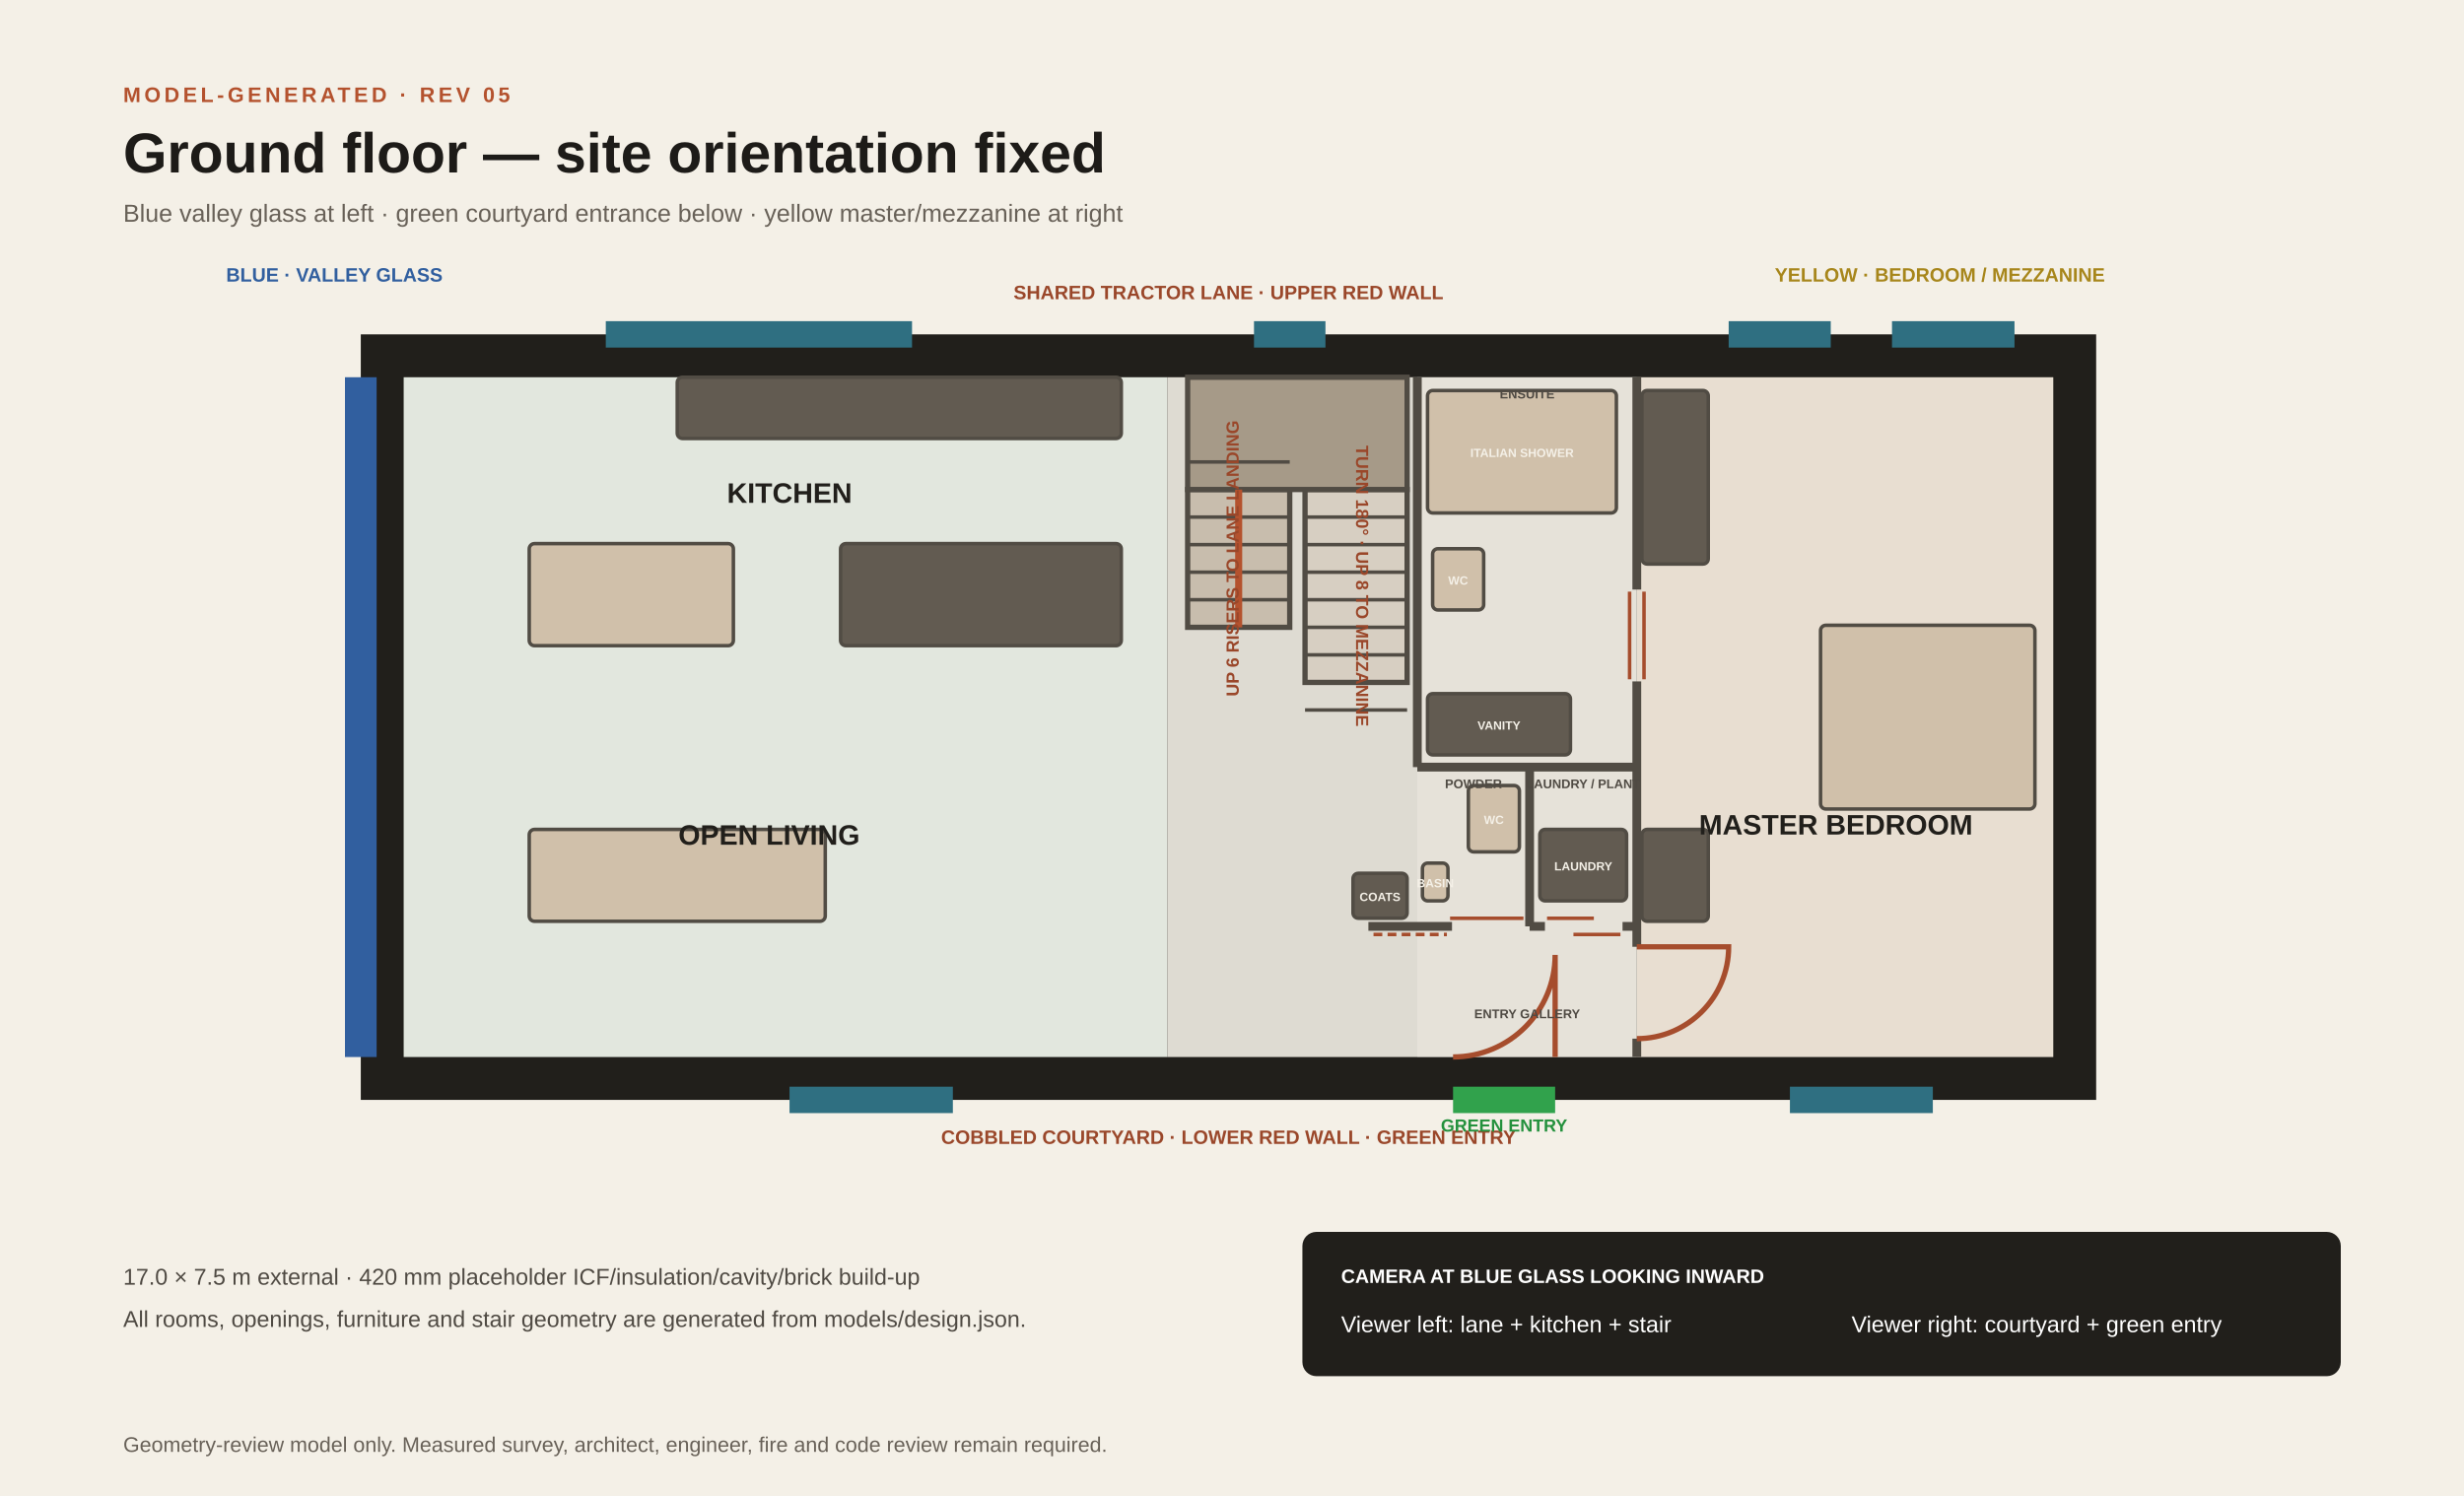
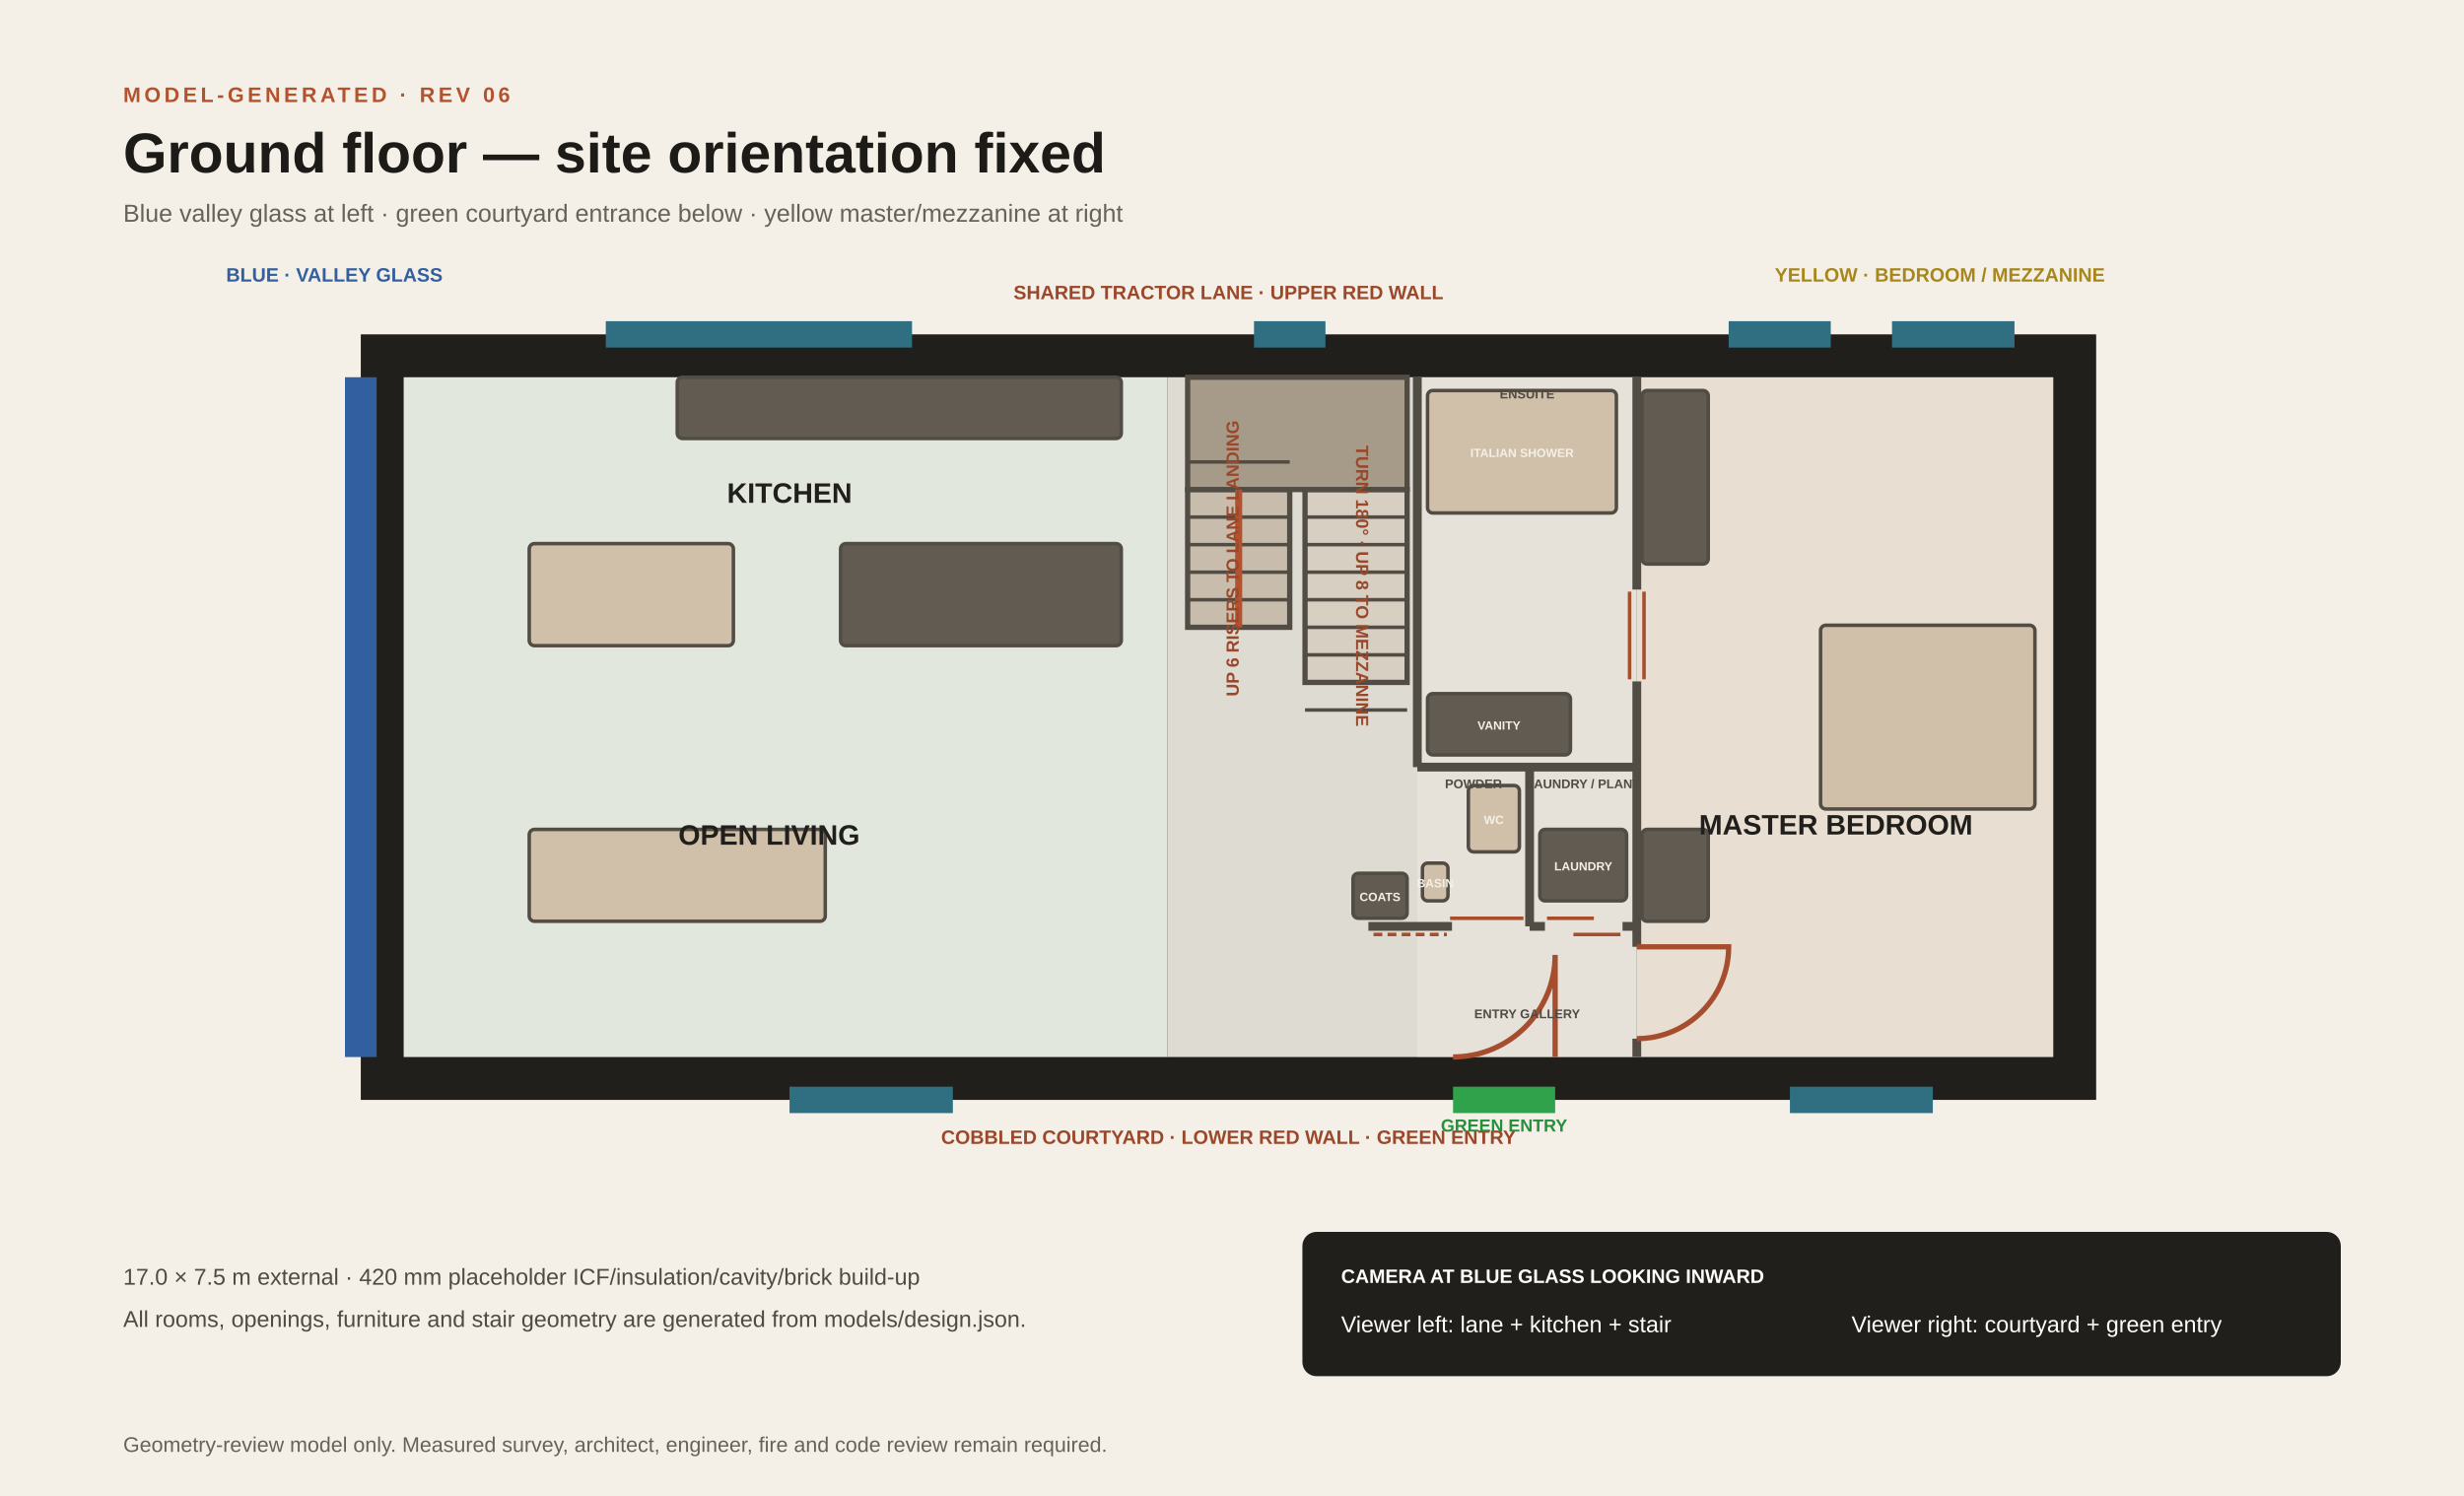
<svg xmlns="http://www.w3.org/2000/svg" width="1400" height="850" viewBox="0 0 1400 850" role="img" aria-label="Ground floor — site orientation fixed">
  <rect width="1400" height="850" fill="#f4f0e7" />
-   <text x="70" y="58" font-family="Arial,sans-serif" font-size="12" font-weight="700" letter-spacing="2" fill="#b4522e">MODEL-GENERATED · REV 05</text>
+   <text x="70" y="58" font-family="Arial,sans-serif" font-size="12" font-weight="700" letter-spacing="2" fill="#b4522e">MODEL-GENERATED · REV 06</text>
  <text x="70" y="98" font-family="Arial,sans-serif" font-size="32" font-weight="700" fill="#1d1b18">Ground floor — site orientation fixed</text>
  <text x="70" y="126" font-family="Arial,sans-serif" font-size="14" fill="#686158">Blue valley glass at left · green courtyard entrance below · yellow master/mezzanine at right</text>
  <text x="698.0" y="170" text-anchor="middle" font-family="Arial" font-size="11" font-weight="700" fill="#9a472a">SHARED TRACTOR LANE · UPPER RED WALL</text>
  <text x="698.0" y="650" text-anchor="middle" font-family="Arial" font-size="11" font-weight="700" fill="#9a472a">COBBLED COURTYARD · LOWER RED WALL · GREEN ENTRY</text>
  <text x="190.0" y="160" text-anchor="middle" font-family="Arial" font-size="11" font-weight="700" fill="#315f9f">BLUE · VALLEY GLASS</text>
  <text x="1196.0" y="160" text-anchor="end" font-family="Arial" font-size="11" font-weight="700" fill="#a7861b">YELLOW · BEDROOM / MEZZANINE</text>
  <rect x="205" y="190" width="986.0" height="435.0" fill="#211f1b" />
  <rect x="229.36" y="214.36" width="433.84" height="386.28" fill="#e2e7de" />
  <rect x="663.2" y="214.36" width="266.8" height="386.28" fill="#dedbd2" />
  <rect x="930.0" y="214.36" width="236.64" height="386.28" fill="#e8ded1" />
  <rect x="805.3" y="214.36" width="124.7" height="221.56" fill="#f7f3ea" fill-opacity=".34" />
  <rect x="869.1" y="435.92" width="60.9" height="90.48" fill="#f7f3ea" fill-opacity=".34" />
  <rect x="805.3" y="435.92" width="63.8" height="90.48" fill="#f7f3ea" fill-opacity=".34" />
  <rect x="805.3" y="526.4" width="124.7" height="74.24" fill="#f7f3ea" fill-opacity=".34" />
  <line x1="205" x2="205" y1="214.36" y2="600.64" stroke="#315f9f" stroke-width="18" />
  <line x1="344.2" x2="518.2" y1="190" y2="190" stroke="#2f6f81" stroke-width="15" />
  <line x1="712.5" x2="753.1" y1="190" y2="190" stroke="#2f6f81" stroke-width="15" />
  <line x1="982.2" x2="1040.2" y1="190" y2="190" stroke="#2f6f81" stroke-width="15" />
  <line x1="1075.0" x2="1144.6" y1="190" y2="190" stroke="#2f6f81" stroke-width="15" />
  <line x1="448.6" x2="541.4" y1="625.0" y2="625.0" stroke="#2f6f81" stroke-width="15" />
  <line x1="825.6" x2="883.6" y1="625.0" y2="625.0" stroke="#31a24c" stroke-width="15" />
  <path d="M883.6 600.6v-58.0A58.0 58.0 0 0 1 825.6 600.6" fill="none" stroke="#a64d2d" stroke-width="3" />
  <line x1="1017.0" x2="1098.2" y1="625.0" y2="625.0" stroke="#2f6f81" stroke-width="15" />
  <line x1="930.0" y1="214.4" x2="930.0" y2="335.0" stroke="#514c44" stroke-width="5" />
  <line x1="930.0" y1="387.2" x2="930.0" y2="538.0" stroke="#514c44" stroke-width="5" />
  <line x1="930.0" y1="590.2" x2="930.0" y2="600.6" stroke="#514c44" stroke-width="5" />
  <line x1="805.3" y1="214.4" x2="805.3" y2="435.9" stroke="#514c44" stroke-width="5" />
  <line x1="805.3" y1="435.9" x2="930.0" y2="435.9" stroke="#514c44" stroke-width="5" />
  <line x1="869.1" y1="435.9" x2="869.1" y2="526.4" stroke="#514c44" stroke-width="5" />
  <line x1="777.5" y1="526.4" x2="825.0" y2="526.4" stroke="#514c44" stroke-width="5" />
  <line x1="869.1" y1="526.4" x2="877.8" y2="526.4" stroke="#514c44" stroke-width="5" />
  <line x1="921.9" y1="526.4" x2="930.0" y2="526.4" stroke="#514c44" stroke-width="5" />
  <line x1="925.9" y1="336.2" x2="925.9" y2="386.0" stroke="#a64d2d" stroke-width="2" />
  <line x1="934.1" y1="336.2" x2="934.1" y2="386.0" stroke="#a64d2d" stroke-width="2" />
  <path d="M930.0 538.0h52.2A52.2 52.2 0 0 1 930.0 590.2" fill="none" stroke="#a64d2d" stroke-width="3" />
  <line x1="823.9" y1="521.8" x2="865.6" y2="521.8" stroke="#a64d2d" stroke-width="2" />
  <line x1="780.4" y1="531.0" x2="822.1" y2="531.0" stroke="#a64d2d" stroke-width="2" stroke-dasharray="5 3" />
  <line x1="879.0" y1="521.8" x2="905.6" y2="521.8" stroke="#a64d2d" stroke-width="2" />
  <line x1="894.0" y1="531.0" x2="920.7" y2="531.0" stroke="#a64d2d" stroke-width="2" />
  <rect x="674.8" y="278.16" width="58.0" height="78.3" fill="#c8bdad" stroke="#514c44" stroke-width="3" />
  <rect x="741.5" y="278.16" width="58.0" height="109.62" fill="#d7cfc2" stroke="#514c44" stroke-width="3" />
  <rect x="674.8" y="214.36" width="124.7" height="63.8" fill="#a69a88" stroke="#514c44" stroke-width="3" />
  <line x1="674.8" x2="732.8" y1="356.46" y2="356.46" stroke="#514c44" stroke-width="2" />
  <line x1="674.8" x2="732.8" y1="340.8" y2="340.8" stroke="#514c44" stroke-width="2" />
  <line x1="674.8" x2="732.8" y1="325.14" y2="325.14" stroke="#514c44" stroke-width="2" />
  <line x1="674.8" x2="732.8" y1="309.48" y2="309.48" stroke="#514c44" stroke-width="2" />
  <line x1="674.8" x2="732.8" y1="293.82" y2="293.82" stroke="#514c44" stroke-width="2" />
  <line x1="674.8" x2="732.8" y1="278.16" y2="278.16" stroke="#514c44" stroke-width="2" />
  <line x1="674.8" x2="732.8" y1="262.5" y2="262.5" stroke="#514c44" stroke-width="2" />
  <line x1="741.5" x2="799.5" y1="278.16" y2="278.16" stroke="#514c44" stroke-width="2" />
  <line x1="741.5" x2="799.5" y1="293.82" y2="293.82" stroke="#514c44" stroke-width="2" />
  <line x1="741.5" x2="799.5" y1="309.48" y2="309.48" stroke="#514c44" stroke-width="2" />
  <line x1="741.5" x2="799.5" y1="325.14" y2="325.14" stroke="#514c44" stroke-width="2" />
  <line x1="741.5" x2="799.5" y1="340.8" y2="340.8" stroke="#514c44" stroke-width="2" />
  <line x1="741.5" x2="799.5" y1="356.46" y2="356.46" stroke="#514c44" stroke-width="2" />
  <line x1="741.5" x2="799.5" y1="372.12" y2="372.12" stroke="#514c44" stroke-width="2" />
  <line x1="741.5" x2="799.5" y1="387.78" y2="387.78" stroke="#514c44" stroke-width="2" />
  <line x1="741.5" x2="799.5" y1="403.44" y2="403.44" stroke="#514c44" stroke-width="2" />
  <path d="M703.8 356.5V278.2" stroke="#b4522e" stroke-width="4" marker-end="url(#none)" />
  <text x="703.8" y="317.3" text-anchor="middle" font-family="Arial" font-size="10" font-weight="700" fill="#9a472a" transform="rotate(-90 703.8 317.3)">UP 6 RISERS TO LANE LANDING</text>
  <text x="770.5" y="333.0" text-anchor="middle" font-family="Arial" font-size="10" font-weight="700" fill="#9a472a" transform="rotate(90 770.5 333.0)">TURN 180° · UP 8 TO MEZZANINE</text>
  <rect x="384.8" y="214.36" width="252.3" height="34.8" rx="3" fill="#625b51" stroke="#514c44" stroke-width="2" />
  <rect x="477.6" y="308.9" width="159.5" height="58.0" rx="3" fill="#625b51" stroke="#514c44" stroke-width="2" />
  <rect x="300.7" y="308.9" width="116.0" height="58.0" rx="3" fill="#d0c0aa" stroke="#514c44" stroke-width="2" />
  <rect x="300.7" y="471.3" width="168.2" height="52.2" rx="3" fill="#d0c0aa" stroke="#514c44" stroke-width="2" />
  <rect x="1034.4" y="355.3" width="121.8" height="104.4" rx="3" fill="#d0c0aa" stroke="#514c44" stroke-width="2" />
  <rect x="932.9" y="221.9" width="37.7" height="98.6" rx="3" fill="#625b51" stroke="#514c44" stroke-width="2" />
  <rect x="932.9" y="471.3" width="37.7" height="52.2" rx="3" fill="#625b51" stroke="#514c44" stroke-width="2" />
  <rect x="811.1" y="221.9" width="107.3" height="69.6" rx="3" fill="#d0c0aa" stroke="#514c44" stroke-width="2" />
  <text x="864.8" y="259.7" text-anchor="middle" font-family="Arial" font-size="6.8" font-weight="700" fill="#f4f0e7">ITALIAN SHOWER</text>
-   <rect x="814.0" y="311.8" width="29.0" height="34.8" rx="3" fill="#d0c0aa" stroke="#514c44" stroke-width="2" />
-   <text x="828.5" y="332.2" text-anchor="middle" font-family="Arial" font-size="6.8" font-weight="700" fill="#f4f0e7">WC</text>
  <rect x="811.1" y="394.16" width="81.2" height="34.8" rx="3" fill="#625b51" stroke="#514c44" stroke-width="2" />
  <text x="851.7" y="414.6" text-anchor="middle" font-family="Arial" font-size="6.8" font-weight="700" fill="#f4f0e7">VANITY</text>
  <rect x="834.3" y="446.36" width="29.0" height="37.7" rx="3" fill="#d0c0aa" stroke="#514c44" stroke-width="2" />
  <text x="848.8" y="468.2" text-anchor="middle" font-family="Arial" font-size="6.8" font-weight="700" fill="#f4f0e7">WC</text>
  <rect x="808.2" y="490.44" width="14.5" height="21.46" rx="3" fill="#d0c0aa" stroke="#514c44" stroke-width="2" />
  <text x="815.5" y="504.2" text-anchor="middle" font-family="Arial" font-size="6.8" font-weight="700" fill="#f4f0e7">BASIN</text>
  <rect x="874.9" y="471.3" width="49.3" height="40.6" rx="3" fill="#625b51" stroke="#514c44" stroke-width="2" />
  <text x="899.6" y="494.6" text-anchor="middle" font-family="Arial" font-size="6.8" font-weight="700" fill="#f4f0e7">LAUNDRY</text>
  <rect x="768.76" y="496.24" width="30.74" height="25.52" rx="3" fill="#625b51" stroke="#514c44" stroke-width="2" />
  <text x="784.1" y="512.0" text-anchor="middle" font-family="Arial" font-size="6.8" font-weight="700" fill="#f4f0e7">COATS</text>
  <text x="437.0" y="480.0" text-anchor="middle" font-family="Arial" font-size="16" font-weight="700" fill="#211f1b">OPEN LIVING</text>
  <text x="448.6" y="285.7" text-anchor="middle" font-family="Arial" font-size="16" font-weight="700" fill="#211f1b">KITCHEN</text>
  <text x="1043.1" y="474.2" text-anchor="middle" font-family="Arial" font-size="16" font-weight="700" fill="#211f1b">MASTER BEDROOM</text>
  <text x="867.7" y="226.4" text-anchor="middle" font-family="Arial" font-size="7.2" font-weight="700" fill="#4f4a43">ENSUITE</text>
  <text x="899.5" y="447.9" text-anchor="middle" font-family="Arial" font-size="7.2" font-weight="700" fill="#4f4a43">LAUNDRY / PLANT</text>
  <text x="837.2" y="447.9" text-anchor="middle" font-family="Arial" font-size="7.2" font-weight="700" fill="#4f4a43">POWDER</text>
  <text x="867.7" y="578.6" text-anchor="middle" font-family="Arial" font-size="7.2" font-weight="700" fill="#4f4a43">ENTRY GALLERY</text>
  <text x="854.6" y="643.0" text-anchor="middle" font-family="Arial" font-size="10" font-weight="700" fill="#24913d">GREEN ENTRY</text>
  <text x="70" y="730" font-family="Arial" font-size="13" fill="#4f4a43">17.0 × 7.5 m external · 420 mm placeholder ICF/insulation/cavity/brick build-up</text>
  <text x="70" y="754" font-family="Arial" font-size="13" fill="#4f4a43">All rooms, openings, furniture and stair geometry are generated from models/design.json.</text>
  <rect x="740" y="700" width="590" height="82" rx="8" fill="#211f1b" />
  <text x="762" y="729" font-family="Arial" font-size="11" font-weight="700" fill="#fff">CAMERA AT BLUE GLASS LOOKING INWARD</text>
  <text x="762" y="757" font-family="Arial" font-size="13" fill="#fff">Viewer left: lane + kitchen + stair</text>
  <text x="1052" y="757" font-family="Arial" font-size="13" fill="#fff">Viewer right: courtyard + green entry</text>
  <text x="70" y="825" font-family="Arial" font-size="12" fill="#686158">Geometry-review model only. Measured survey, architect, engineer, fire and code review remain required.</text>
</svg>
